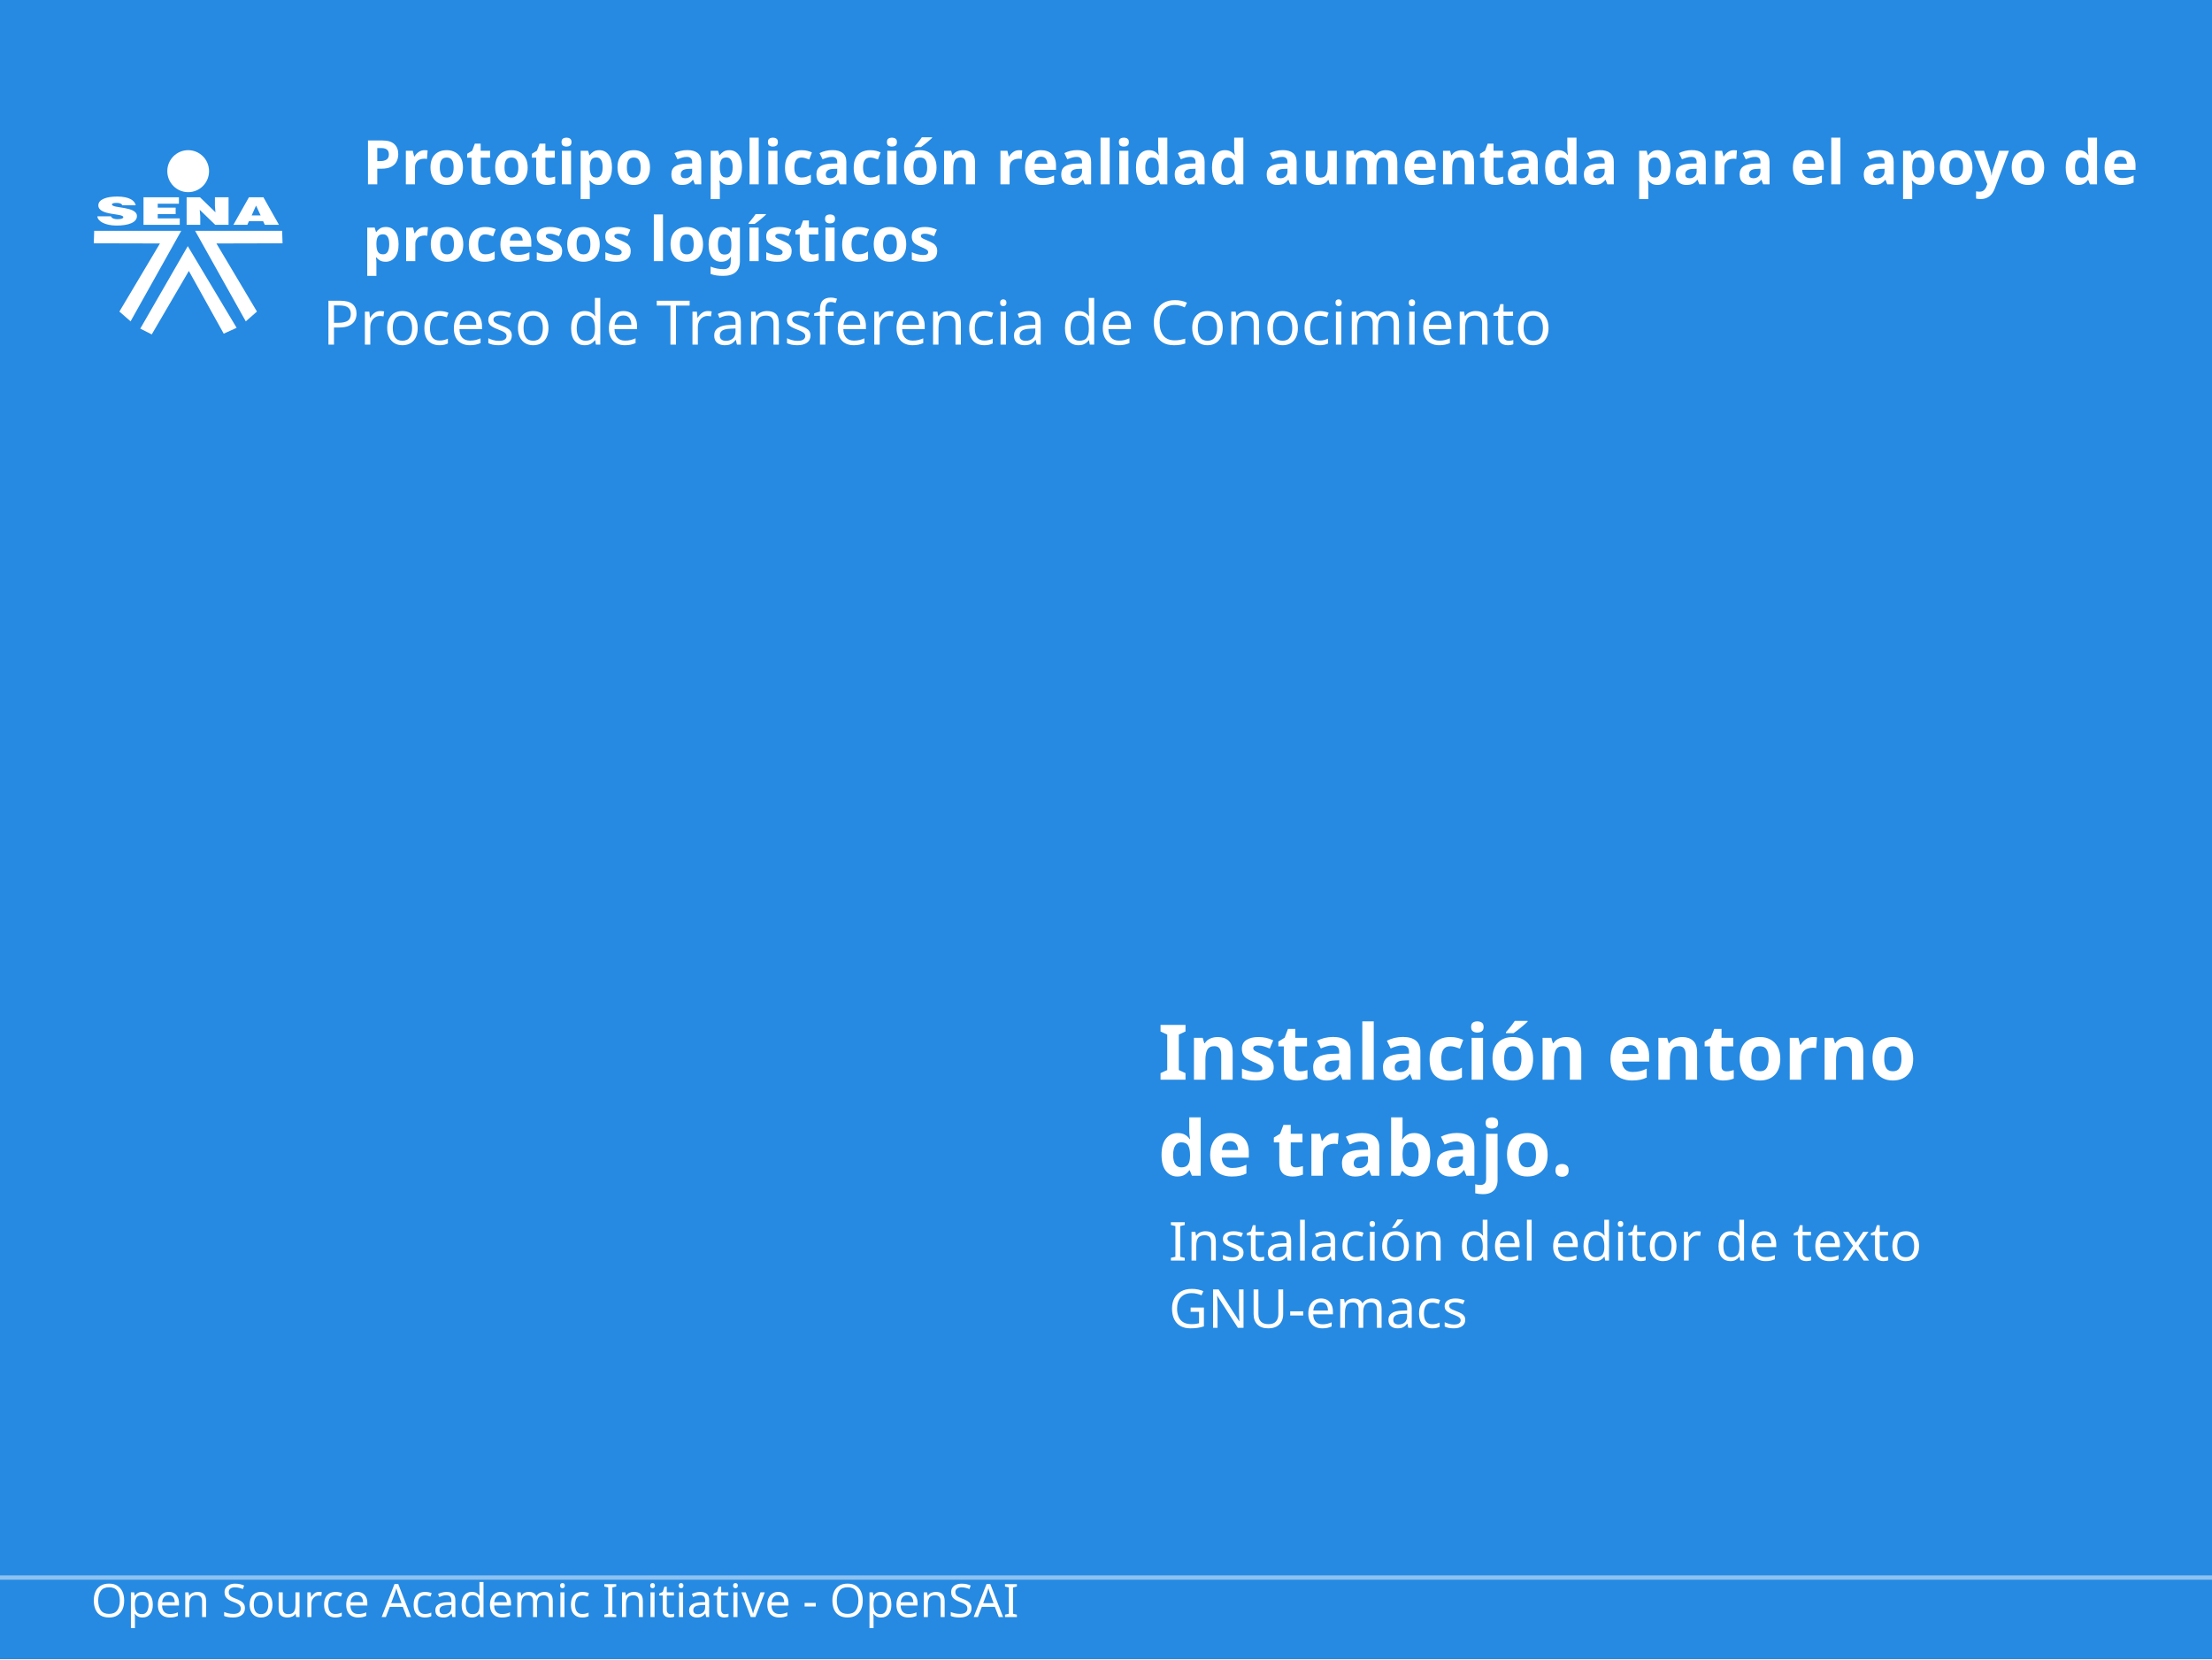
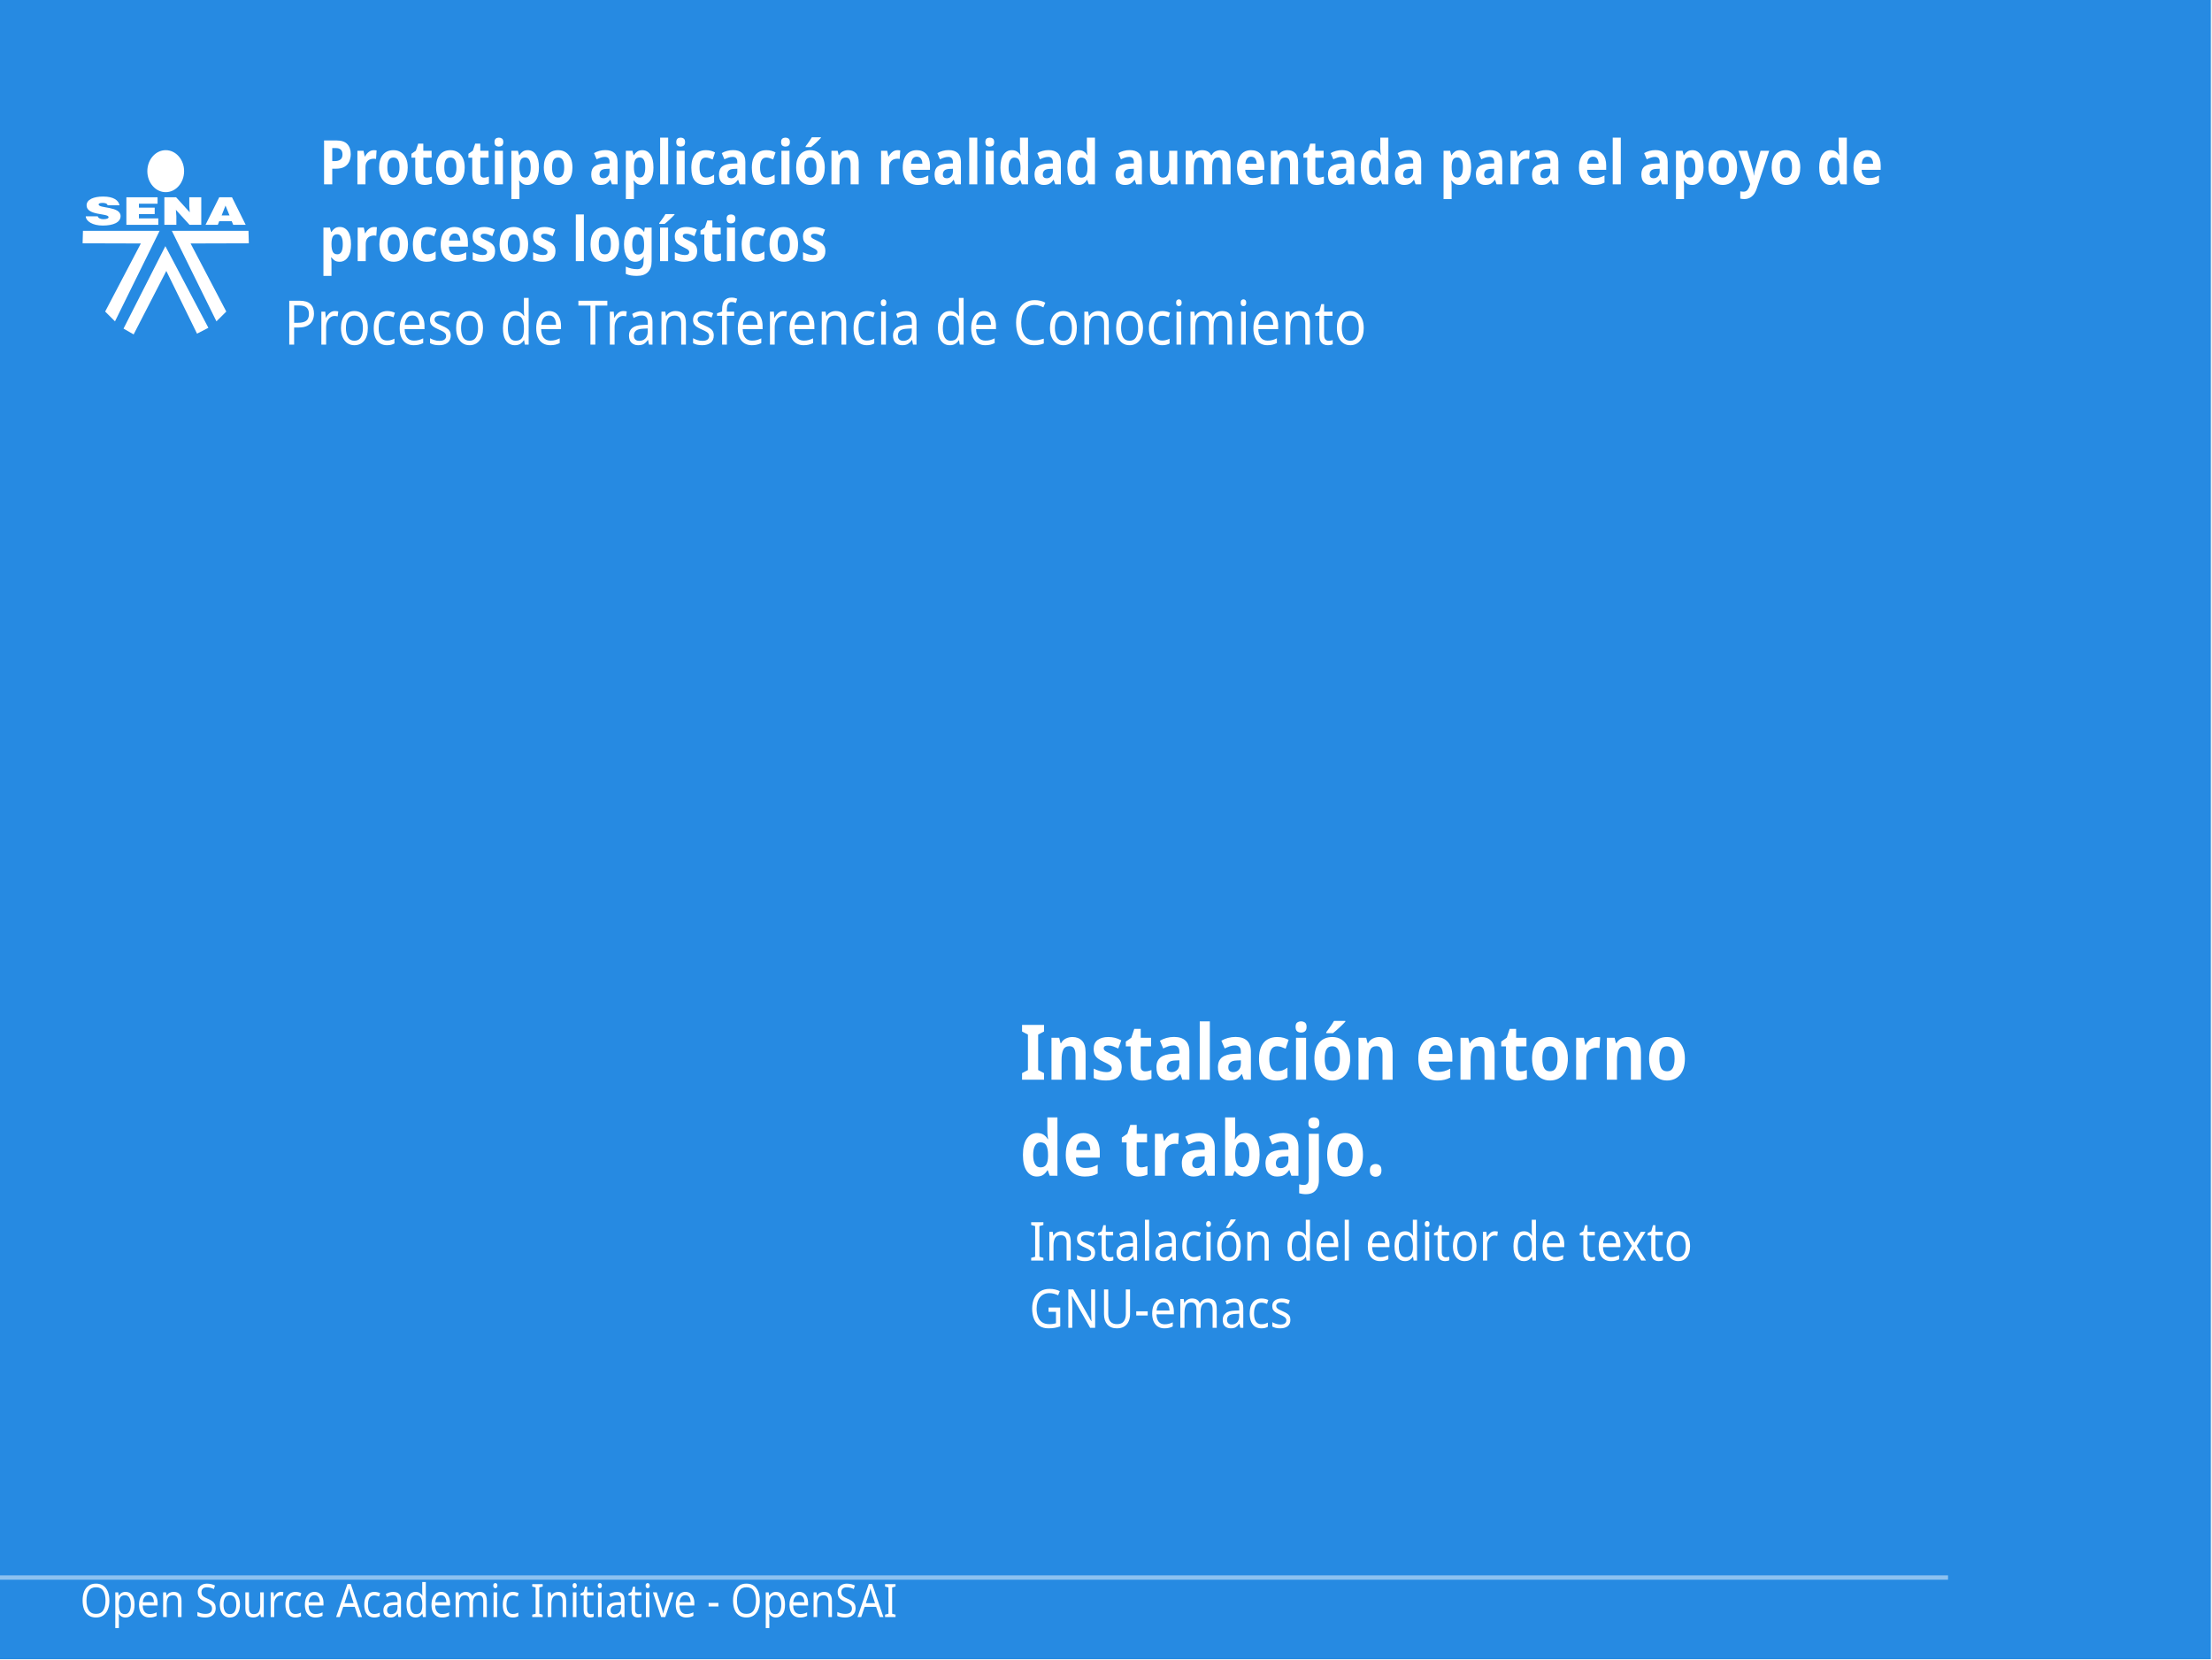
<svg xmlns="http://www.w3.org/2000/svg" xmlns:xlink="http://www.w3.org/1999/xlink" height="1228.8" id="svg2383" version="1.0" width="1638.4" viewBox="0 0 1440 1080">
  <defs id="defs2385">
    <linearGradient id="linearGradient3190">
      <stop id="stop3192" offset="0" style="stop-color:#324da7;stop-opacity:1" />
      <stop id="stop3194" offset="1" style="stop-color:#324da7;stop-opacity:0;" />
    </linearGradient>
    <linearGradient id="linearGradient3267">
      <stop id="stop3269" offset="0" style="stop-color:#0000ff;stop-opacity:0" />
      <stop id="stop3275" offset="0.488" style="stop-color:#ffffff;stop-opacity:1" />
      <stop id="stop3271" offset="1" style="stop-color:#0000ff;stop-opacity:0;" />
    </linearGradient>
    <linearGradient gradientTransform="matrix(0.4475832,0,0,1.159409,-317.7284,-354.2385)" gradientUnits="userSpaceOnUse" id="linearGradient3273" x1="333.266" x2="1668.856" xlink:href="#linearGradient3267" y1="671.267" y2="671.267" />
    <linearGradient gradientTransform="matrix(0.4475832,0,0,1.159409,-317.7285,-255.9335)" gradientUnits="userSpaceOnUse" id="linearGradient3463" x1="333.266" x2="1668.856" xlink:href="#linearGradient3267" y1="671.267" y2="671.267" />
    <linearGradient gradientTransform="translate(-480.0017)" gradientUnits="userSpaceOnUse" id="linearGradient3196" x1="1917.672" x2="1622.826" xlink:href="#linearGradient3190" y1="542.599" y2="542.599" />
    <linearGradient gradientTransform="matrix(-1,0,0,1,1920.003,0.0777)" gradientUnits="userSpaceOnUse" id="linearGradient3200" x1="1917.672" x2="1622.826" xlink:href="#linearGradient3190" y1="542.599" y2="542.599" />
    <linearGradient gradientTransform="matrix(-1,0,0,1,1920.003,0.0777)" gradientUnits="userSpaceOnUse" id="linearGradient2439" x1="1917.672" x2="1622.826" xlink:href="#linearGradient3190" y1="542.599" y2="542.599" />
    <linearGradient gradientTransform="translate(-480.0017)" gradientUnits="userSpaceOnUse" id="linearGradient2437" x1="1917.672" x2="1622.826" xlink:href="#linearGradient3190" y1="542.599" y2="542.599" />
    <linearGradient gradientTransform="matrix(0.4475832,0,0,1.159409,-317.7285,-255.9335)" gradientUnits="userSpaceOnUse" id="linearGradient2435" x1="333.266" x2="1668.856" xlink:href="#linearGradient3267" y1="671.267" y2="671.267" />
    <linearGradient gradientTransform="matrix(0.4475832,0,0,1.159409,-317.7284,-354.2385)" gradientUnits="userSpaceOnUse" id="linearGradient2433" x1="333.266" x2="1668.856" xlink:href="#linearGradient3267" y1="671.267" y2="671.267" />
    <linearGradient id="linearGradient3248">
      <stop id="stop3250" offset="0" style="stop-color:#33c0cf;stop-opacity:1;" />
      <stop id="stop3252" offset="1" style="stop-color:#33c0cf;stop-opacity:0;" />
    </linearGradient>
    <linearGradient id="linearGradient3134">
      <stop id="stop3136" offset="0" style="stop-color:#33bfcf;stop-opacity:1;" />
      <stop id="stop3138" offset="1" style="stop-color:#33bfcf;stop-opacity:0;" />
    </linearGradient>
    <linearGradient gradientTransform="matrix(23.79352,0,0,0.9705387,379.9114,12.2879)" gradientUnits="userSpaceOnUse" y2="320.617" x2="-7.071" y1="416.076" x1="-6.566" id="linearGradient3042-2" xlink:href="#linearGradient3134" />
    <linearGradient gradientUnits="userSpaceOnUse" y2="-1.185" x2="64.081" y1="70.977" x1="-52.988" id="linearGradient3254" xlink:href="#linearGradient3248" />
    <linearGradient y2="363.779" x2="-1.885" y1="452.533" x1="15.067" gradientTransform="matrix(4.887721,0,0,0.7001744,255.6428,312.4339)" gradientUnits="userSpaceOnUse" id="linearGradient3393-8" xlink:href="#linearGradient3134" />
  </defs>
  <g id="layer2">
-     <rect id="rect3951" width="1440" height="1080" x="-1.1368684e-13" y="1.1368684e-13" style="fill:#268ae2;fill-opacity:1;stroke-width:0.715" />
-     <rect style="opacity:0.469;fill:#ffffff;fill-opacity:1;stroke:none;stroke-width:1.235" id="rect3113" width="1440" height="2.828" x="0" y="1025.488" />
-     <text xml:space="preserve" style="font-style:normal;font-weight:normal;line-height:0%;font-family:sans-serif;letter-spacing:0px;word-spacing:0px;fill:#ffffff;fill-opacity:1;stroke:none;stroke-width:2.982" x="59.245" y="982.498" id="text3000-1-36">
-       <tspan x="59.245" y="982.498" style="font-style:normal;font-variant:normal;font-weight:normal;font-stretch:normal;font-size:119.298px;line-height:1.25;font-family:sans-serif;-inkscape-font-specification:Sans;text-align:start;text-anchor:start;fill:#ffffff;stroke-width:2.982" id="tspan3921-5"> </tspan>
-       <tspan x="59.245" y="1052.613" style="font-style:normal;font-variant:normal;font-weight:normal;font-stretch:normal;font-size:30px;line-height:1.25;font-family:Sawasdee;-inkscape-font-specification:'Sawasdee, Normal';font-variant-ligatures:normal;font-variant-caps:normal;font-variant-numeric:normal;font-feature-settings:normal;text-align:start;writing-mode:lr-tb;text-anchor:start;fill:#ffffff;stroke-width:2.982" id="tspan3223-3">Open Source Academic Initiative - OpenSAI</tspan>
+     <rect id="rect3951" width="1439.205" height="1080" x="-1.1368684e-13" y="5.6843419e-13" style="fill:#268ae2;fill-opacity:1;stroke-width:0.715" />
+     <rect style="opacity:0.469;fill:#ffffff;fill-opacity:1;stroke:none;stroke-width:1.159" id="rect3113" width="1268.168" height="2.828" x="-1.3566022e-14" y="1025.488" />
+     <text xml:space="preserve" style="font-style:normal;font-weight:normal;font-size:11.261px;line-height:0%;font-family:sans-serif;letter-spacing:0px;word-spacing:0px;fill:#ffffff;fill-opacity:1;stroke:none;stroke-width:2.799" x="55.598" y="922.017" id="text3000-1-36" transform="scale(0.9384413,1.065597)">
+       <tspan x="55.598" y="922.017" style="font-style:normal;font-variant:normal;font-weight:normal;font-stretch:normal;font-size:111.954px;line-height:1.25;font-family:sans-serif;-inkscape-font-specification:Sans;text-align:start;text-anchor:start;fill:#ffffff;stroke-width:2.799" id="tspan3921-5"> </tspan>
+       <tspan x="55.598" y="987.815" style="font-style:normal;font-variant:normal;font-weight:normal;font-stretch:normal;font-size:28.153px;line-height:1.25;font-family:Sawasdee;-inkscape-font-specification:'Sawasdee, Normal';font-variant-ligatures:normal;font-variant-caps:normal;font-variant-numeric:normal;font-feature-settings:normal;text-align:start;writing-mode:lr-tb;text-anchor:start;fill:#ffffff;stroke-width:2.799" id="tspan3223-3">Open Source Academic Initiative - OpenSAI</tspan>
    </text>
-     <g id="g352" transform="translate(36.04733,-33.91747)">
+     <g id="g352" transform="matrix(0.880672,0,0,1,31.74588,-33.91747)">
      <g id="g371">
        <text xml:space="preserve" style="font-style:normal;font-weight:normal;line-height:0%;font-family:sans-serif;letter-spacing:0px;word-spacing:0px;fill:#000000;fill-opacity:1;stroke:none;stroke-width:1" x="199.91" y="153.903" id="text3000-1">
          <tspan id="tspan359" x="199.91" y="153.903" style="font-style:normal;font-variant:normal;font-weight:bold;font-stretch:normal;font-size:40px;line-height:1.25;font-family:Sawasdee;-inkscape-font-specification:'Sawasdee, Bold';font-variant-ligatures:normal;font-variant-caps:normal;font-variant-numeric:normal;font-feature-settings:normal;text-align:start;writing-mode:lr-tb;text-anchor:start;fill:#ffffff;stroke-width:1">Prototipo aplicación realidad aumentada para el apoyo de </tspan>
          <tspan id="tspan363" x="199.91" y="203.903" style="font-style:normal;font-variant:normal;font-weight:bold;font-stretch:normal;font-size:40px;line-height:1.25;font-family:Sawasdee;-inkscape-font-specification:'Sawasdee, Bold';font-variant-ligatures:normal;font-variant-caps:normal;font-variant-numeric:normal;font-feature-settings:normal;text-align:start;writing-mode:lr-tb;text-anchor:start;fill:#ffffff;stroke-width:1">procesos logísticos</tspan>
          <tspan x="199.91" y="253.903" style="font-style:normal;font-variant:normal;font-weight:normal;font-stretch:normal;font-size:40px;line-height:1.25;font-family:sans-serif;-inkscape-font-specification:Sans;text-align:start;text-anchor:start;fill:#ffffff;stroke-width:1" id="tspan3223"> </tspan>
        </text>
        <text xml:space="preserve" style="font-style:normal;font-weight:normal;line-height:0%;font-family:sans-serif;letter-spacing:0px;word-spacing:0px;fill:#000000;fill-opacity:1;stroke:none;stroke-width:1" x="588.074" y="258.237" id="text3000">
          <tspan x="588.074" y="258.237" style="font-style:normal;font-variant:normal;font-weight:normal;font-stretch:normal;font-size:40px;line-height:1.25;font-family:Sawasdee;-inkscape-font-specification:'Sawasdee, Normal';font-variant-ligatures:normal;font-variant-caps:normal;font-variant-numeric:normal;font-feature-settings:normal;text-align:center;writing-mode:lr-tb;text-anchor:middle;fill:#ffffff;stroke-width:1" id="tspan3088">Proceso de Transferencia de Conocimiento</tspan>
        </text>
      </g>
      <g id="g208" transform="translate(-63.67159,75.23768)">
        <g style="fill:#ffffff;fill-rule:evenodd" id="g3919" transform="matrix(1.25,0,0,1.25,87.59485,52.97106)">
          <g style="fill:#ffffff" transform="matrix(0.8843404,0,0,0.8897222,-102.2247,-597.4297)" id="g4">
            <g style="fill:#ffffff" id="g6">
              <path id="path8" d="m 184.451,686.881 c 0,6.789 -5.503,12.291 -12.291,12.291 -6.788,0 -12.291,-5.502 -12.291,-12.291 0,-6.787 5.503,-12.29 12.291,-12.29 6.788,0 12.291,5.503 12.291,12.29 z" style="fill:#ffffff;stroke:none" />
              <g style="fill:#ffffff" id="g10">
                <path id="path12" d="m 133.317,706.844 c -0.142,-0.56 -0.604,-0.896 -1.208,-1.098 -0.603,-0.201 -1.35,-0.291 -2.167,-0.291 -1.847,0 -2.664,0.336 -2.664,0.919 0,2.418 14.706,0.918 14.706,6.786 0,3.74 -4.938,5.554 -11.97,5.554 -6.749,0 -11.155,-2.486 -11.332,-5.397 h 8.028 c 0.178,0.582 0.675,1.007 1.385,1.276 0.675,0.269 1.563,0.403 2.38,0.403 2.096,0 3.481,-0.425 3.481,-1.187 0,-2.441 -14.705,-0.761 -14.705,-6.92 0,-3.427 4.688,-5.152 11.082,-5.152 7.105,0 10.337,2.285 10.941,5.107 z" style="fill:#ffffff;stroke:none" />
                <path id="path14" d="m 145.856,718.289 v -16.126 h 20.852 v 3.762 h -12.469 v 2.308 h 10.55 v 3.762 h -10.55 v 2.531 h 12.966 v 3.763 z" style="fill:#ffffff;stroke:none" />
                <path id="path16" d="m 188.233,710.965 -0.319,-3.673 v -5.129 h 8.027 v 16.126 h -7.85 l -9.129,-8.78 0.32,3.673 v 5.107 h -8.029 v -16.126 h 7.851 z" style="fill:#ffffff;stroke:none" />
                <path id="path18" d="m 198.783,718.289 9.165,-16.126 h 8.525 l 9.165,16.126 h -8.348 l -0.995,-2.128 h -8.347 l -0.96,2.128 z m 13.357,-11.266 -2.594,5.778 h 5.293 z" style="fill:#ffffff;stroke:none" />
              </g>
              <g style="fill:#ffffff" id="g20">
                <path id="path22" d="m 227.501,721.801 h -51.254 l 29.834,52.983 6.578,-5.728 -23.866,-39.857 38.946,-0.096 z" style="fill:#ffffff;stroke:none" />
                <path id="path24" d="m 116.819,721.801 h 51.254 l -29.834,52.983 -6.578,-5.728 23.866,-39.857 -38.946,-0.096 z" style="fill:#ffffff;stroke:none" />
                <path id="path26" d="m 143.949,779.036 27.975,-48.268 28.767,47.795 -7.596,3.429 -20.536,-36.71 -21.856,37.148 z" style="fill:#ffffff;stroke:none" />
              </g>
            </g>
          </g>
        </g>
      </g>
    </g>
  </g>
  <g id="layer1" transform="translate(0.0019328)">
-     <text xml:space="preserve" style="font-style:normal;font-weight:normal;line-height:0%;font-family:sans-serif;letter-spacing:0px;word-spacing:0px;fill:#000000;fill-opacity:1;stroke:none" x="753.906" y="702.853" id="text3000-7">
-       <tspan x="753.906" y="702.853" style="font-style:normal;font-variant:normal;font-weight:bold;font-stretch:normal;font-size:50px;line-height:1.25;font-family:Sawasdee;-inkscape-font-specification:'Sawasdee Bold';text-align:start;text-anchor:start;fill:#ffffff" id="tspan3084">Instalación entorno</tspan>
-       <tspan x="753.906" y="765.353" style="font-style:normal;font-variant:normal;font-weight:bold;font-stretch:normal;font-size:50px;line-height:1.25;font-family:Sawasdee;-inkscape-font-specification:'Sawasdee Bold';text-align:start;text-anchor:start;fill:#ffffff" id="tspan3754">de trabajo.</tspan>
+     <text xml:space="preserve" style="font-style:normal;font-weight:normal;font-size:11.261px;line-height:0%;font-family:sans-serif;letter-spacing:0px;word-spacing:0px;fill:#000000;fill-opacity:1;stroke:none;stroke-width:0.938" x="707.496" y="659.586" id="text3000-7" transform="scale(0.9384413,1.065597)">
+       <tspan x="707.496" y="659.586" style="font-style:normal;font-variant:normal;font-weight:bold;font-stretch:normal;font-size:46.922px;line-height:1.25;font-family:Sawasdee;-inkscape-font-specification:'Sawasdee Bold';text-align:start;text-anchor:start;fill:#ffffff;stroke-width:0.938" id="tspan3084">Instalación entorno</tspan>
+       <tspan x="707.496" y="718.239" style="font-style:normal;font-variant:normal;font-weight:bold;font-stretch:normal;font-size:46.922px;line-height:1.25;font-family:Sawasdee;-inkscape-font-specification:'Sawasdee Bold';text-align:start;text-anchor:start;fill:#ffffff;stroke-width:0.938" id="tspan3754">de trabajo.</tspan>
    </text>
-     <g id="g3398">
+     <g id="g3398" transform="matrix(0.880672,0,0,1,-2.3063715e-4,0)">
      <g id="g3400">
        <text xml:space="preserve" style="font-style:normal;font-weight:normal;line-height:0%;font-family:sans-serif;letter-spacing:0px;word-spacing:0px;fill:#ffffff;fill-opacity:1;stroke:none;stroke-width:1" x="760.838" y="777.934" id="text3000-7-83">
          <tspan x="760.838" y="777.934" style="font-style:normal;font-variant:normal;font-weight:normal;font-stretch:normal;font-size:32px;line-height:1.25;font-family:sans-serif;-inkscape-font-specification:Sans;text-align:start;text-anchor:start;fill:#ffffff;stroke-width:1" id="tspan3088-4-1"> </tspan>
          <tspan id="tspan3399" x="760.838" y="792.738" style="font-style:normal;font-variant:normal;font-weight:normal;font-stretch:normal;font-size:35px;line-height:1.25;font-family:Sawasdee;-inkscape-font-specification:Sawasdee;text-align:start;text-anchor:start;fill:#ffffff;stroke-width:1" />
          <tspan x="760.838" y="792.738" style="font-style:normal;font-variant:normal;font-weight:normal;font-stretch:normal;font-size:35px;line-height:1.25;font-family:Sawasdee;-inkscape-font-specification:Sawasdee;text-align:start;text-anchor:start;fill:#ffffff;stroke-width:1" id="tspan3756" />
          <tspan x="760.838" y="792.738" style="font-style:normal;font-variant:normal;font-weight:normal;font-stretch:normal;font-size:35px;line-height:1.25;font-family:Sawasdee;-inkscape-font-specification:Sawasdee;text-align:start;text-anchor:start;fill:#ffffff;stroke-width:1" id="tspan3758" />
          <tspan x="760.838" y="792.738" style="font-style:normal;font-variant:normal;font-weight:normal;font-stretch:normal;font-size:35px;line-height:1.25;font-family:Sawasdee;-inkscape-font-specification:Sawasdee;text-align:start;text-anchor:start;fill:#ffffff;stroke-width:1" id="tspan3760" />
          <tspan x="760.838" y="820.588" style="font-style:normal;font-variant:normal;font-weight:normal;font-stretch:normal;font-size:35px;line-height:1.25;font-family:Sawasdee;-inkscape-font-specification:Sawasdee;text-align:start;text-anchor:start;fill:#ffffff;stroke-width:1" id="tspan3768">Instalación del editor de texto </tspan>
          <tspan x="760.838" y="864.338" style="font-style:normal;font-variant:normal;font-weight:normal;font-stretch:normal;font-size:35px;line-height:1.25;font-family:Sawasdee;-inkscape-font-specification:Sawasdee;text-align:start;text-anchor:start;fill:#ffffff;stroke-width:1" id="tspan82">GNU-emacs</tspan>
        </text>
      </g>
    </g>
    <flowRoot xml:space="preserve" id="flowRoot3394" style="font-style:normal;font-weight:normal;line-height:0.01%;font-family:sans-serif;letter-spacing:0px;word-spacing:0px;fill:#000000;fill-opacity:1;stroke:none;stroke-width:1px;stroke-linecap:butt;stroke-linejoin:miter;stroke-opacity:1">
      <flowRegion id="flowRegion3396">
        <rect id="rect3398" width="1111.484" height="576.734" x="-1155.678" y="1154.21" />
      </flowRegion>
      <flowPara id="flowPara3400" style="font-size:40px;line-height:1.25"> </flowPara>
    </flowRoot>
  </g>
</svg>
